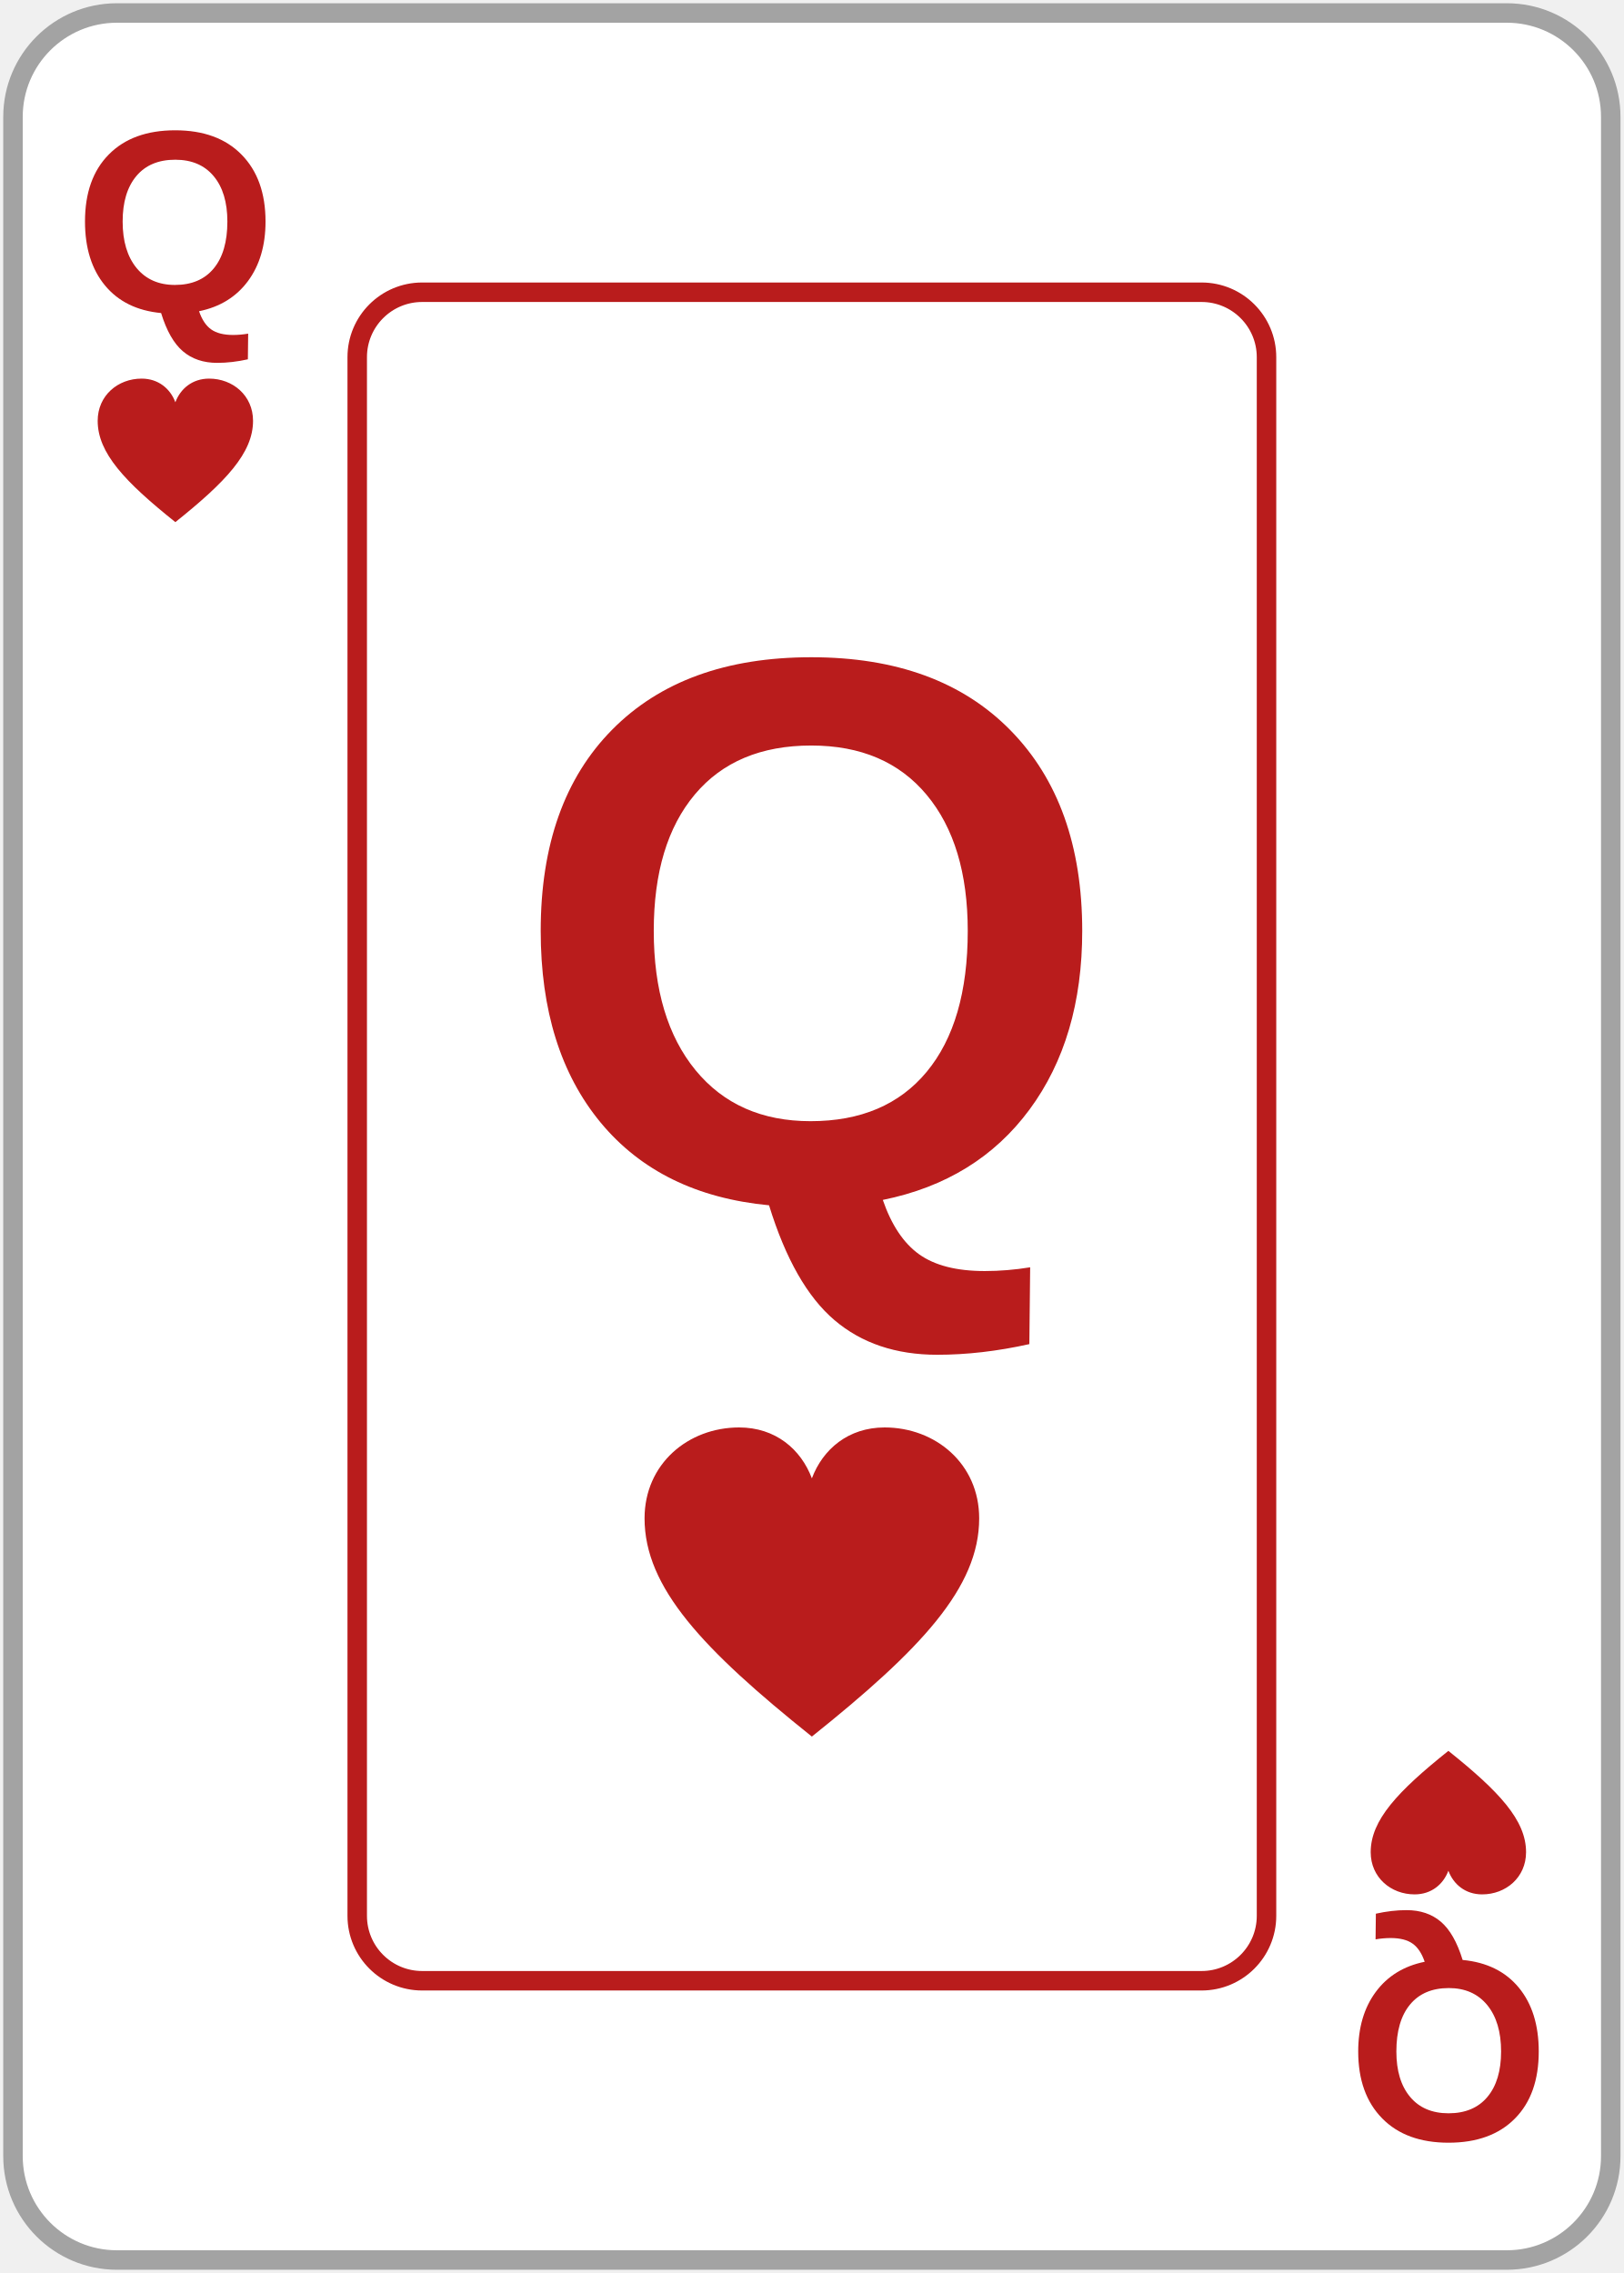
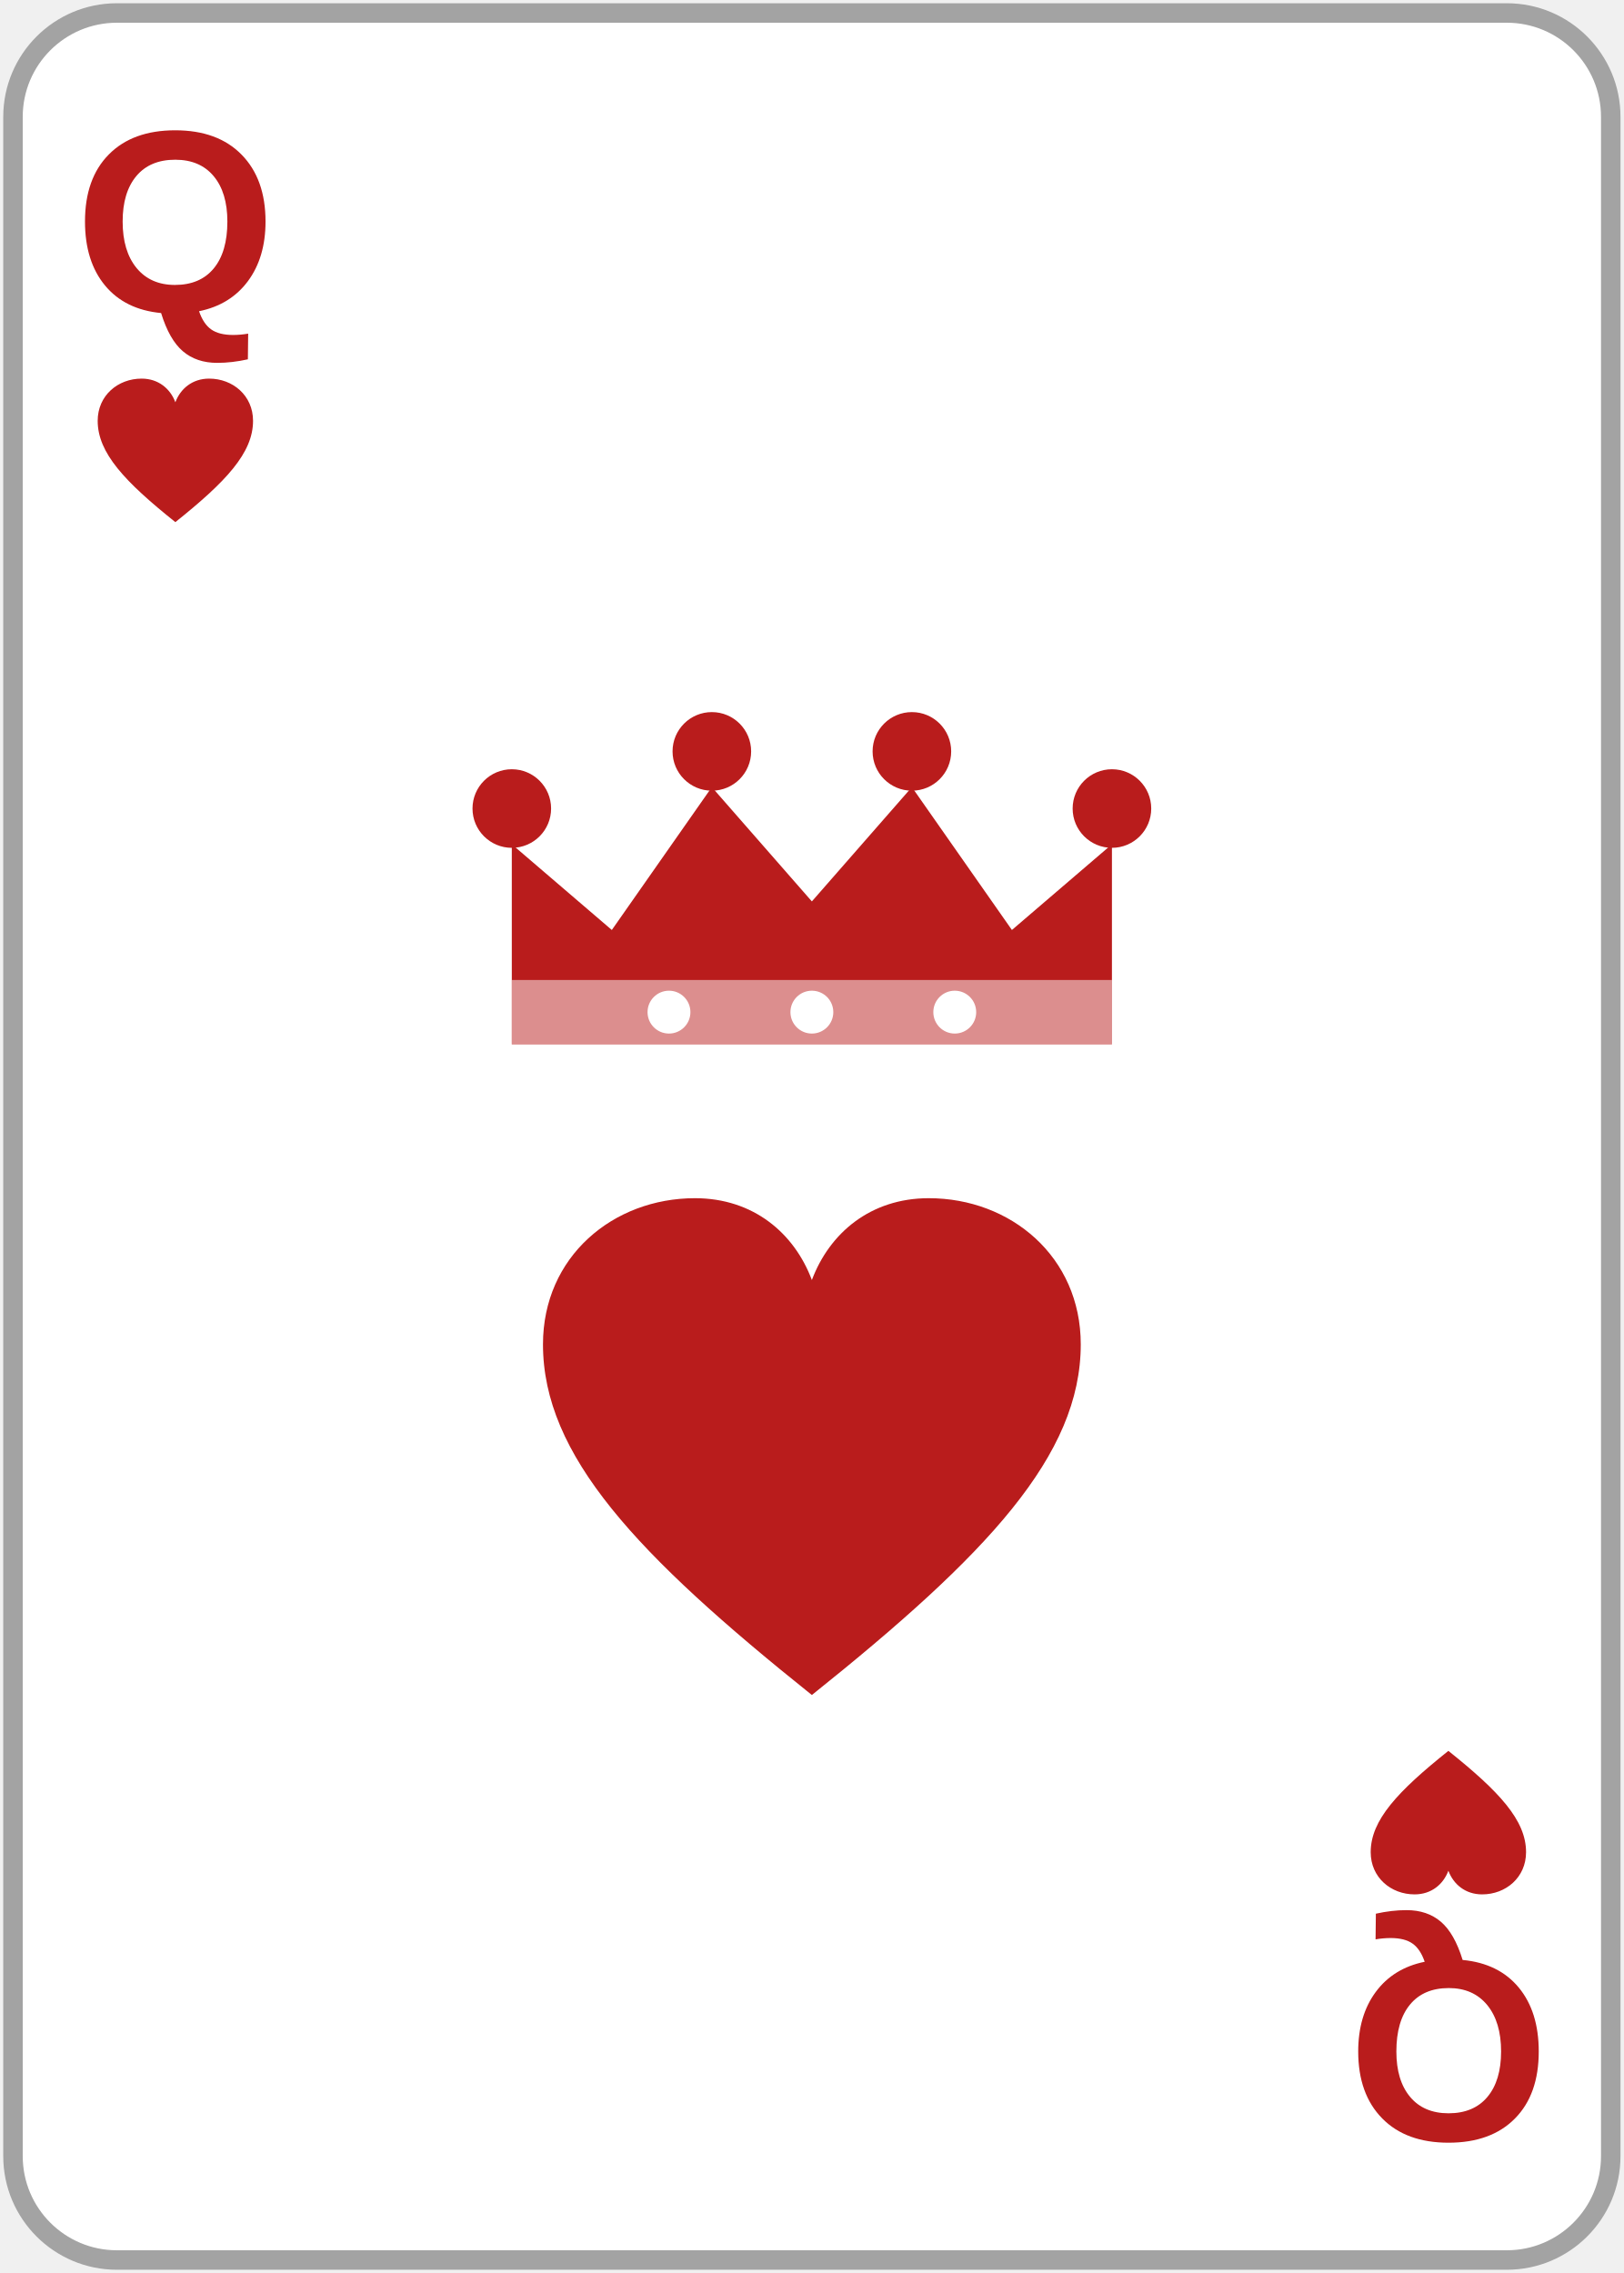
<svg xmlns="http://www.w3.org/2000/svg" viewBox="0 0 250 350" role="img">
  <rect x="2" y="2" width="246" height="346" rx="16" fill="#ffffff" stroke="#a3a3a3" stroke-width="3" />
  <g fill="#b91c1c" color="#b91c1c" font-family="Arial, Helvetica, sans-serif">
    <text x="27" y="48" font-size="40" font-weight="700" text-anchor="middle">Q</text>
    <g transform="translate(14 57) scale(0.26)">
      <path d="M50 90 C20 66 4 49 4 30 C4 15 16 5 30 5 C40 5 47 11 50 19 C53 11 60 5 70 5 C84 5 96 15 96 30 C96 49 80 66 50 90 Z" />
    </g>
    <g transform="rotate(180 125 175)">
      <text x="27" y="48" font-size="40" font-weight="700" text-anchor="middle">Q</text>
      <g transform="translate(14 57) scale(0.26)">
        <path d="M50 90 C20 66 4 49 4 30 C4 15 16 5 30 5 C40 5 47 11 50 19 C53 11 60 5 70 5 C84 5 96 15 96 30 C96 49 80 66 50 90 Z" />
      </g>
    </g>
-     <rect x="55" y="45" width="140" height="260" rx="10" fill="none" stroke="currentColor" stroke-width="3" />
-     <text x="125" y="185" font-size="120" font-weight="700" text-anchor="middle">Q</text>
-     <g transform="translate(97 217) scale(0.56)">
+     <g transform="translate(70 97) scale(1.1)">
+       <path d="M8 58 L8 30 L22 42 L36 22 L50 38 L64 22 L78 42 L92 30 L92 58 Z" />
+       <circle cx="8" cy="25" r="5.5" />
+       <circle cx="36" cy="17" r="5.5" />
+       <circle cx="64" cy="17" r="5.5" />
+       <circle cx="92" cy="25" r="5.5" />
+       <rect x="8" y="49" width="84" height="9" fill="#ffffff" opacity="0.5" />
+       <circle cx="30" cy="53.5" r="3" fill="#ffffff" />
+       <circle cx="50" cy="53.5" r="3" fill="#ffffff" />
+       <circle cx="70" cy="53.5" r="3" fill="#ffffff" />
+     </g>
+     <g transform="translate(80 180) scale(0.9)">
      <path d="M50 90 C20 66 4 49 4 30 C4 15 16 5 30 5 C40 5 47 11 50 19 C53 11 60 5 70 5 C84 5 96 15 96 30 C96 49 80 66 50 90 Z" />
    </g>
  </g>
</svg>
